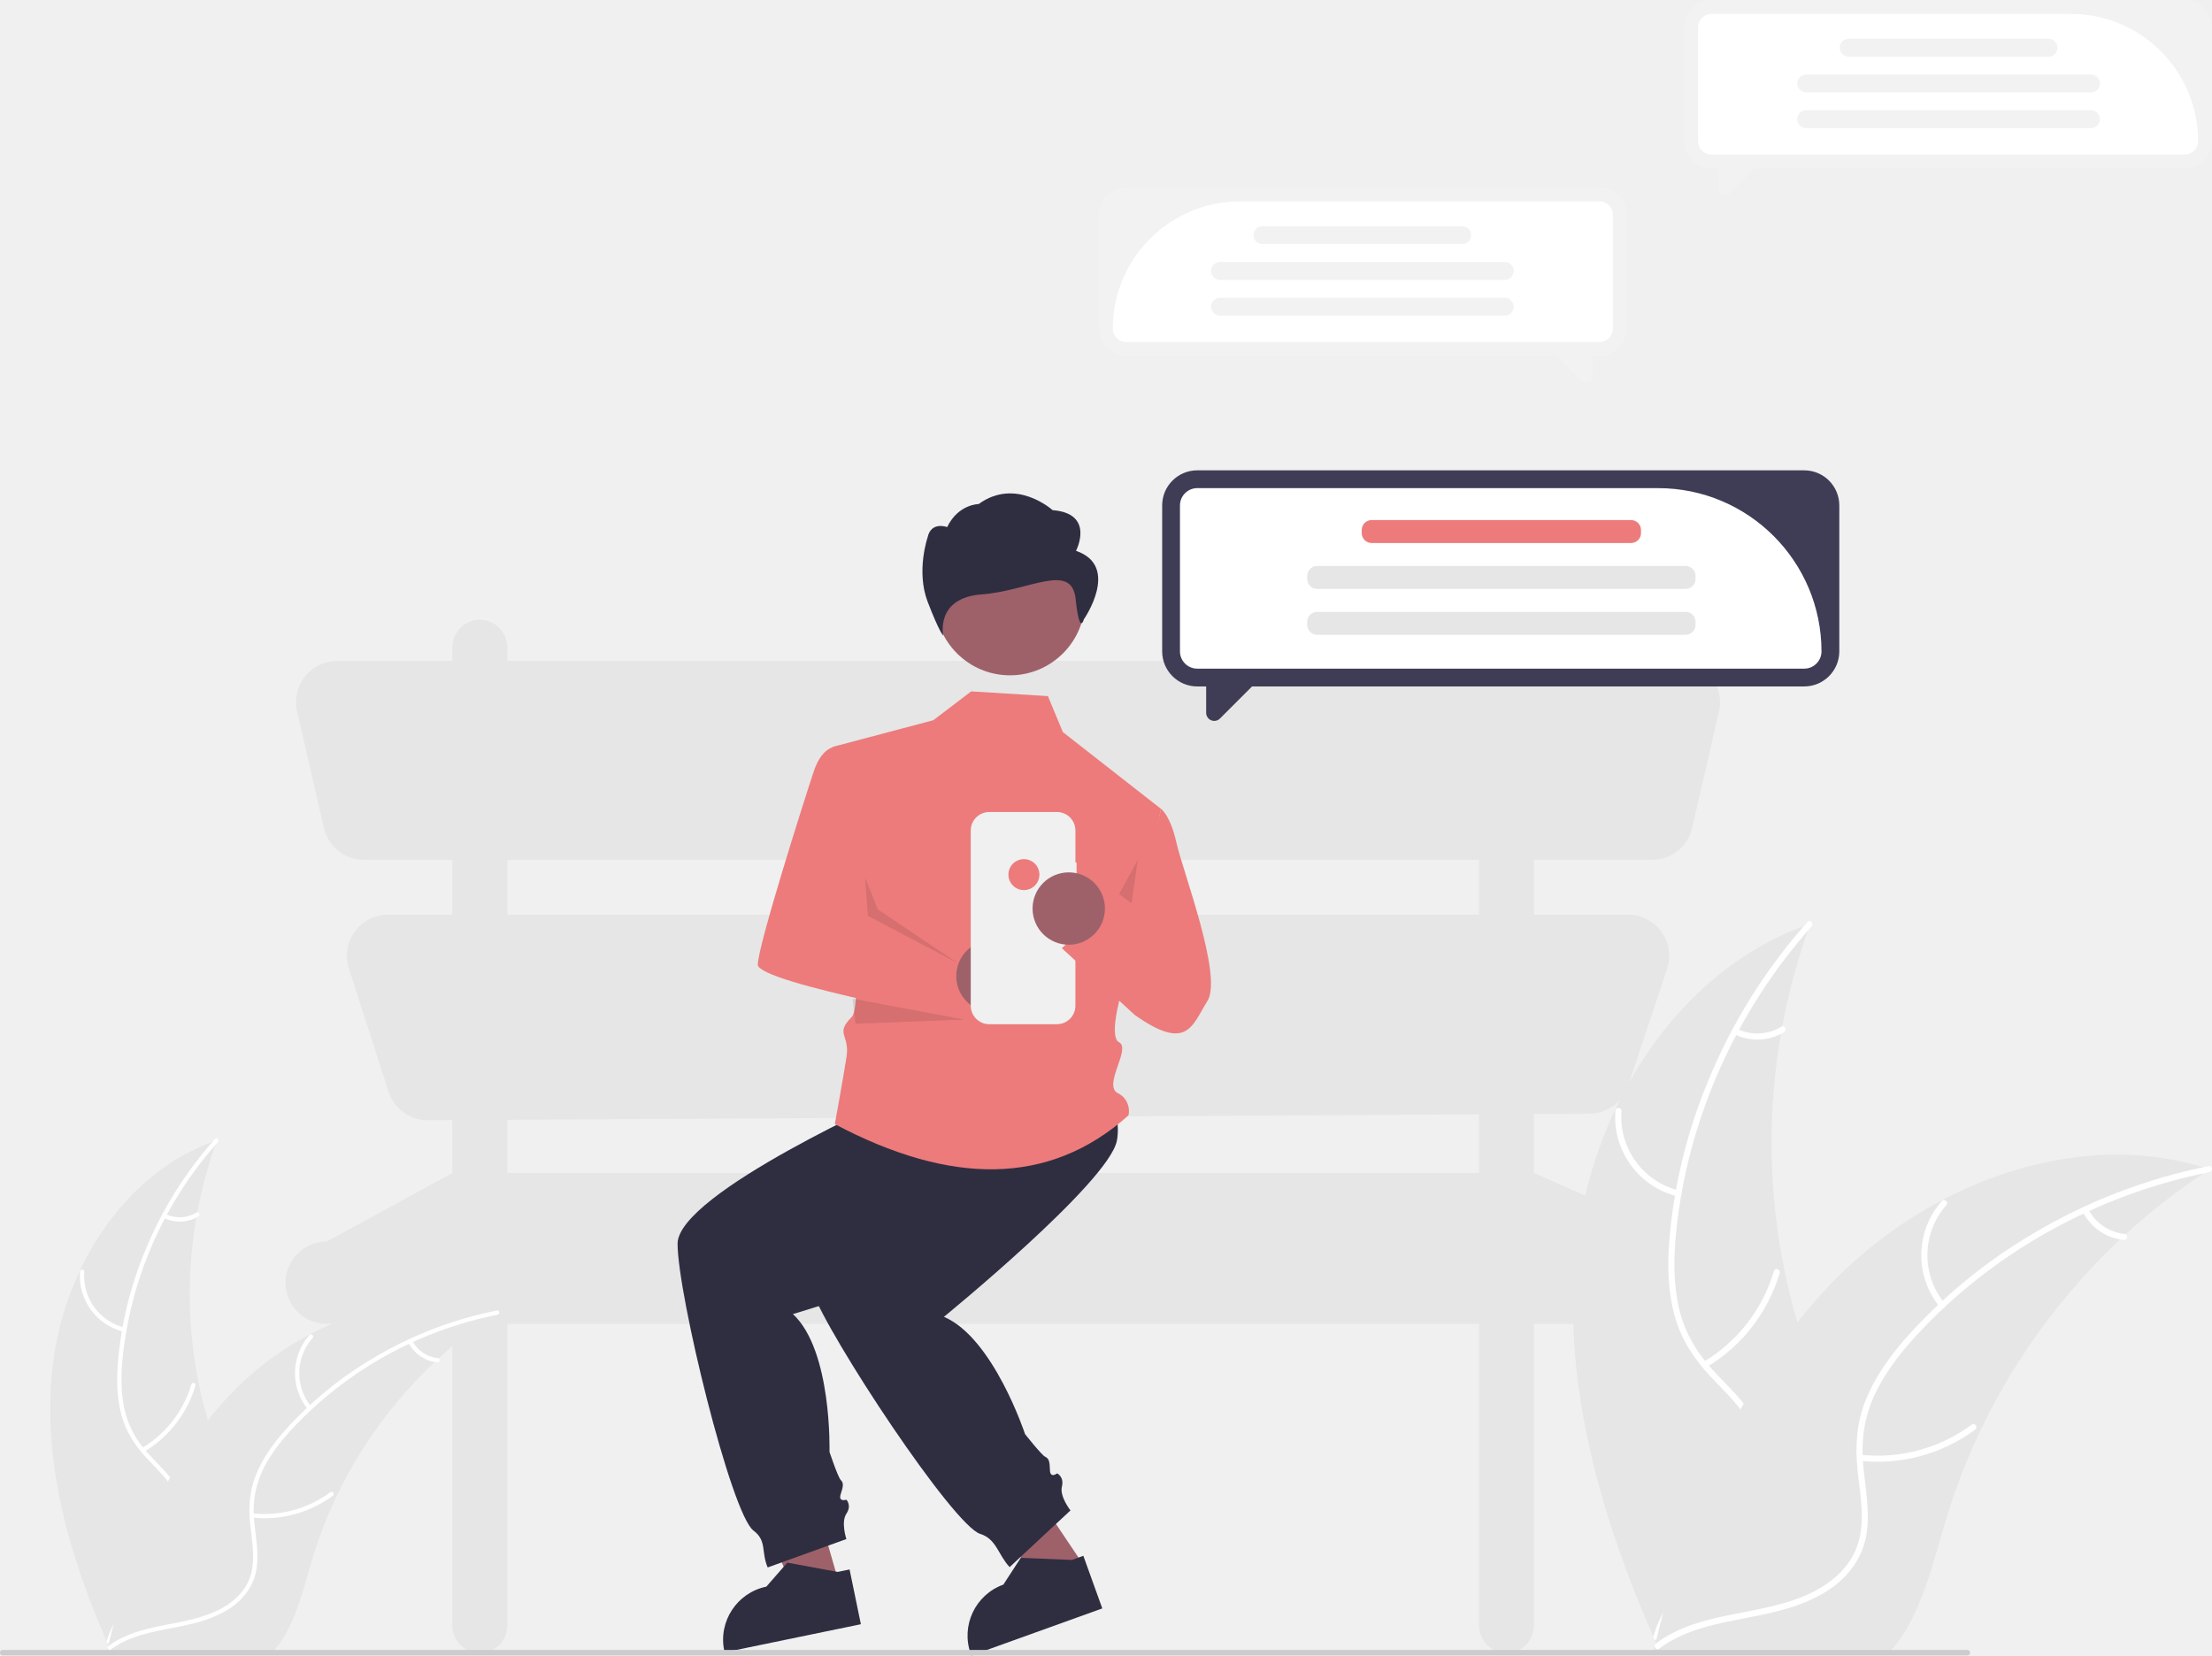
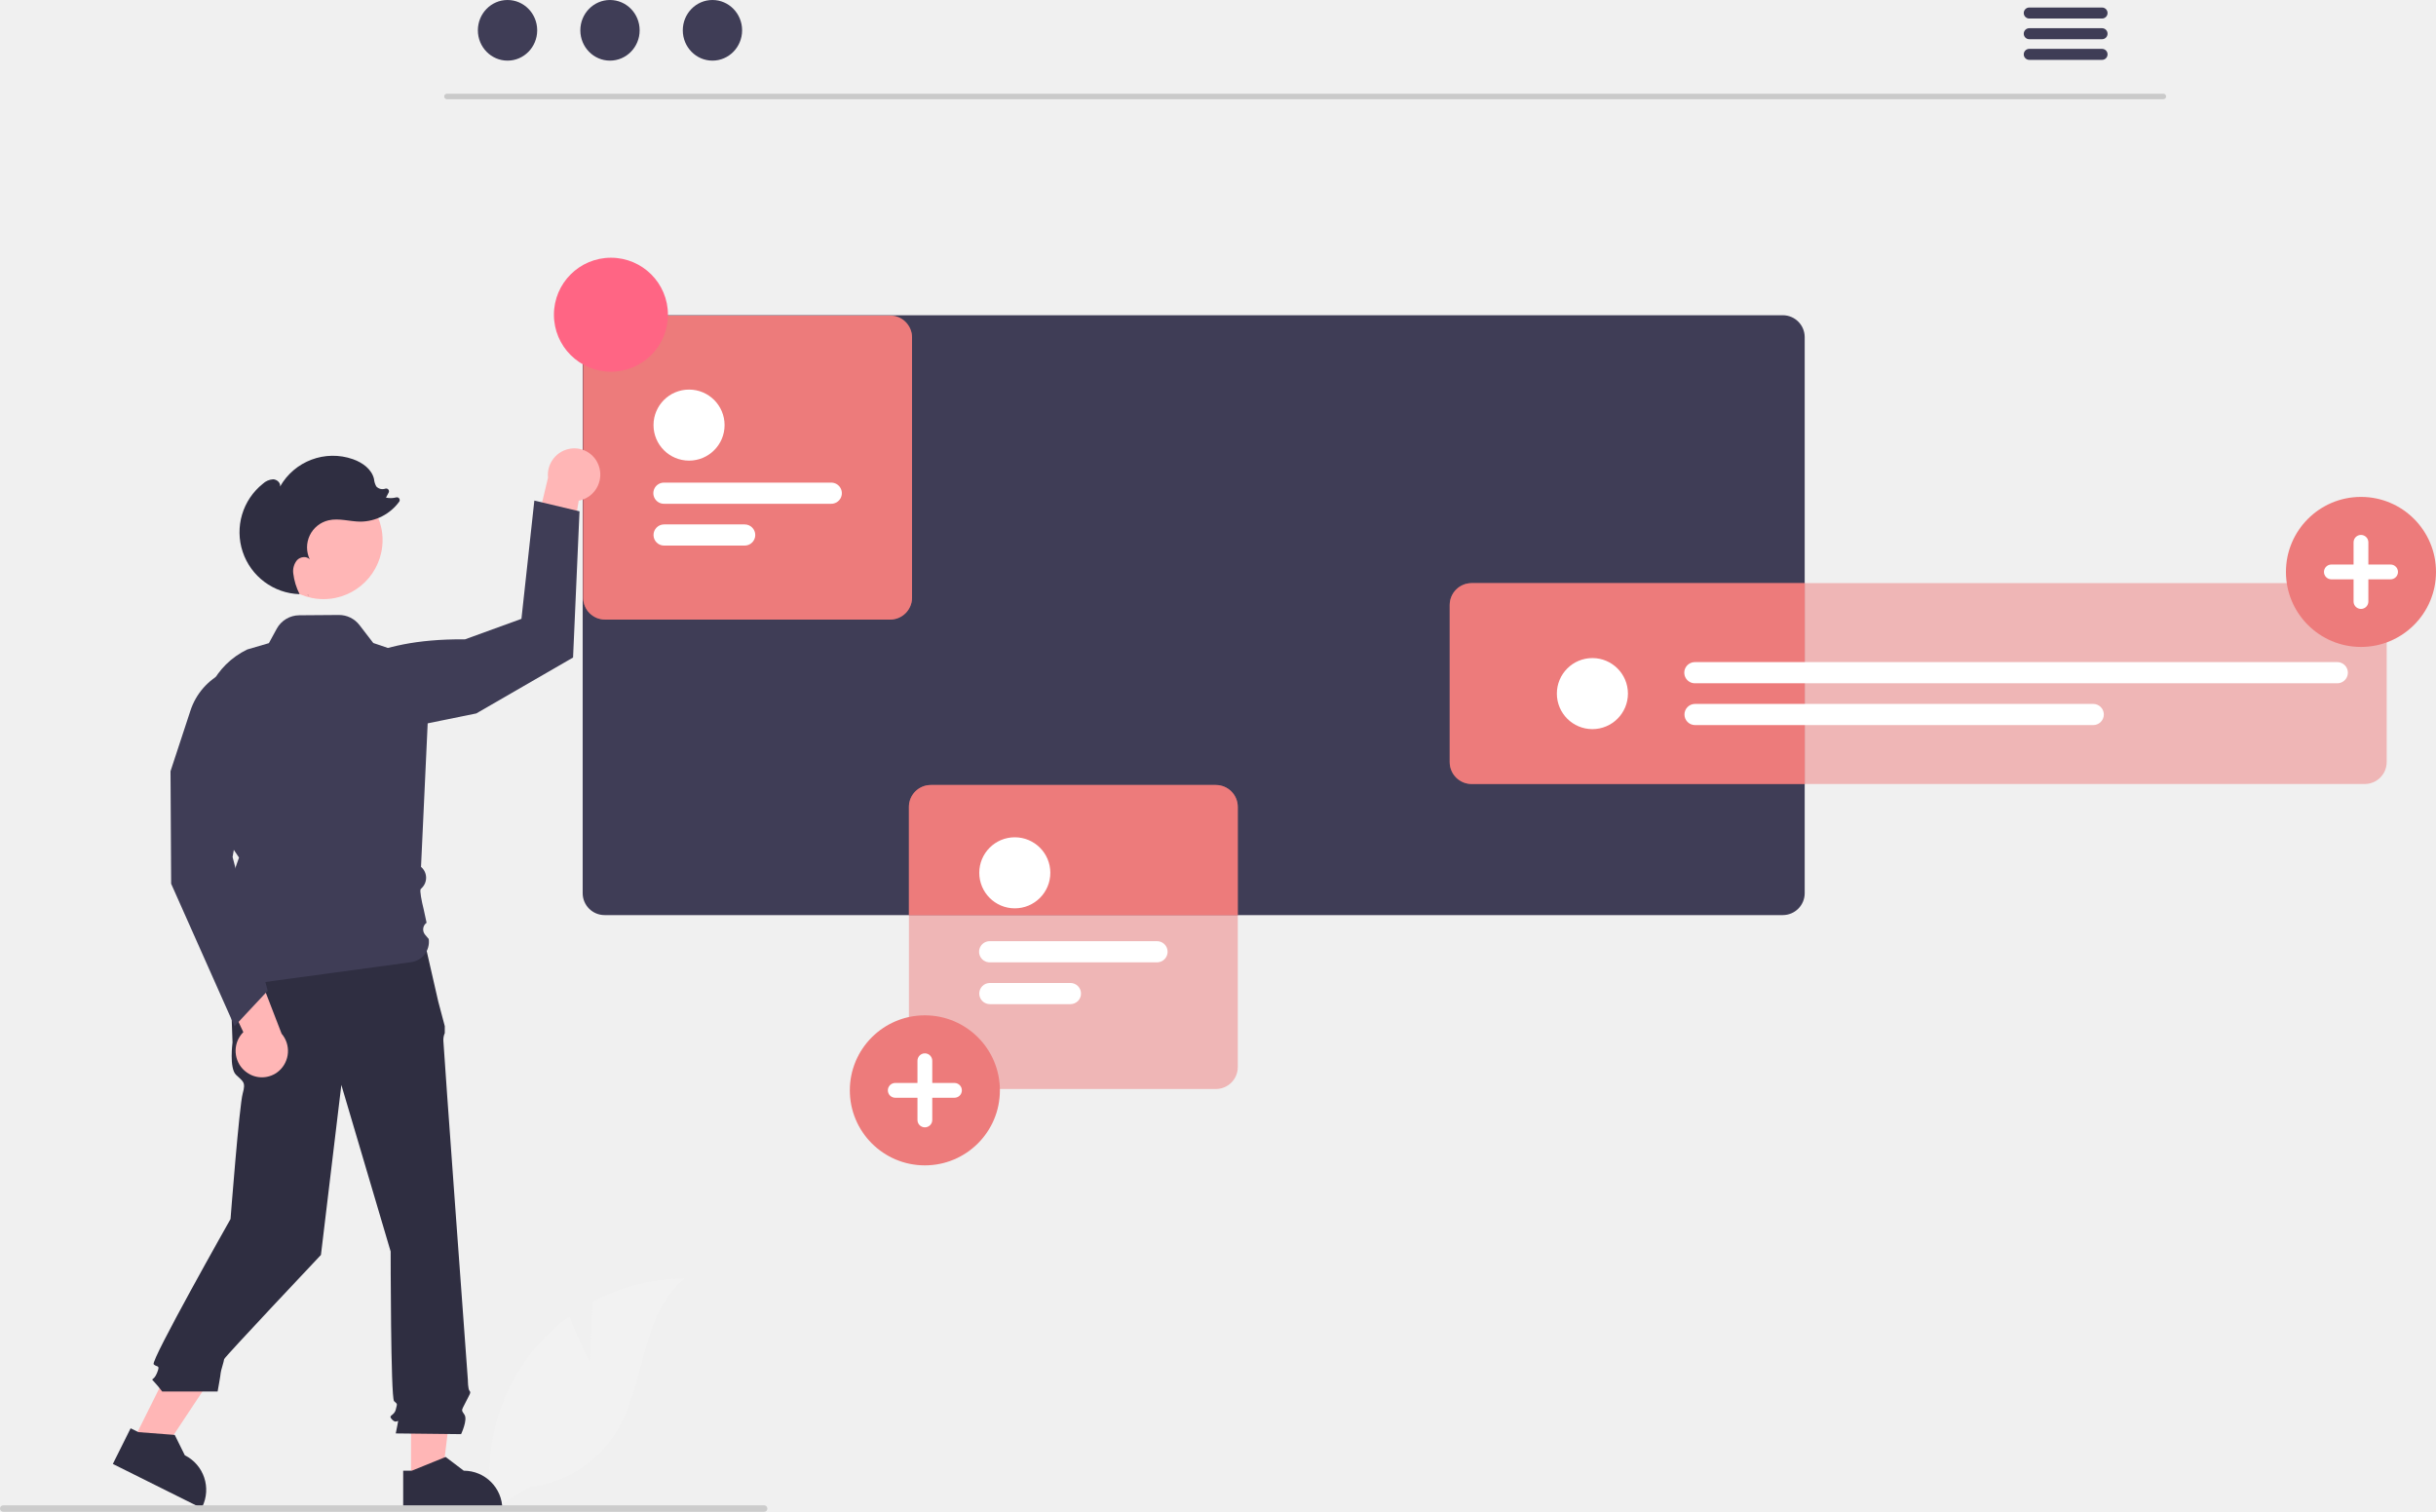
- <svg xmlns="http://www.w3.org/2000/svg" data-name="Layer 1" width="967.425" height="724.21" viewBox="0 0 967.425 724.21">
-   <path d="M855.153,631.018l-68-30V575.227l24.234-.136a18,18,0,0,0,16.975-12.308l17.024-51.073a18,18,0,0,0-17.076-23.692H787.153v-24h51.668A18,18,0,0,0,856.363,450.051l11.724-51a18,18,0,0,0-17.542-22.033H787.153v-6a12,12,0,1,0-24,0v6h-425v-6a12,12,0,0,0-24,0v6H263.76A18,18,0,0,0,246.218,399.051l11.724,51a18,18,0,0,0,17.542,13.967h38.668v24H285.995a18,18,0,0,0-17.133,23.52l17.376,53.926a18,18,0,0,0,17.234,12.479l10.68-.06v23.134l-55,30a18,18,0,0,0-18,18v0a18,18,0,0,0,18,18h55v132a12,12,0,0,0,24,0v-132h425v132a12,12,0,0,0,24,0v-132h68a18,18,0,0,0,18-18v-0A18,18,0,0,0,855.153,631.018Zm-517-167h425v24h-425Zm0,137V577.749l425-2.388v25.657Z" transform="translate(-116.2873 -87.89509)" fill="#e6e6e6" />
-   <path d="M805.983,630.932c7.475-60.11,44.728-119.335,102.054-138.896a279.081,279.081,0,0,0,.014,191.608c8.809,23.828,21.087,49.412,12.802,73.427-5.155,14.943-17.767,26.375-31.865,33.523-14.098,7.148-29.745,10.555-45.195,13.894l-3.041,2.515C816.224,751.619,798.508,691.042,805.983,630.932Z" transform="translate(-116.2873 -87.89509)" fill="#e6e6e6" />
-   <path d="M908.606,493.173c-33.044,37.002-54.481,84.801-59.3,134.25-1.042,10.691-1.169,21.626,1.168,32.164,2.338,10.542,7.429,19.389,14.653,27.327,6.605,7.256,14.201,13.914,18.926,22.65,4.981,9.208,5.172,19.669,1.762,29.45-4.172,11.967-12.395,21.72-20.768,30.979-9.297,10.28-19.116,20.811-23.068,34.44-.479,1.651-3.013.812-2.535-.837,6.875-23.712,29.894-37.181,40.871-58.538,5.122-9.966,7.272-21.535,2.47-32.055-4.199-9.199-12.026-16.071-18.777-23.361-7.088-7.654-12.523-16.052-15.323-26.186-2.864-10.366-3.165-21.33-2.401-32a231.425,231.425,0,0,1,16.902-70.328,242.769,242.769,0,0,1,43.653-69.956c1.141-1.278,2.9.732,1.766,2.002Z" transform="translate(-116.2873 -87.89509)" fill="#fff" />
-   <path d="M850.024,611.267a35.788,35.788,0,0,1-27.242-37.49c.136-1.712,2.803-1.581,2.667.133a33.139,33.139,0,0,0,25.412,34.822c1.671.397.825,2.93-.837,2.535Z" transform="translate(-116.2873 -87.89509)" fill="#fff" />
-   <path d="M861.294,683.675a68.979,68.979,0,0,0,30.803-39.727c.485-1.65,3.019-.811,2.535.837a71.749,71.749,0,0,1-32.138,41.274c-1.48.878-2.673-1.511-1.201-2.384Z" transform="translate(-116.2873 -87.89509)" fill="#fff" />
-   <path d="M876.119,538.018a20.258,20.258,0,0,0,19.198-.975c1.468-.896,2.66,1.494,1.201,2.384a22.701,22.701,0,0,1-21.235,1.125,1.38,1.38,0,0,1-.849-1.686,1.342,1.342,0,0,1,1.686-.849Z" transform="translate(-116.2873 -87.89509)" fill="#fff" />
-   <path d="M1082.776,599.399c-.901.586-1.802,1.172-2.704,1.78a266.786,266.786,0,0,0-34.112,26.632c-.834.744-1.668,1.51-2.479,2.276A281.253,281.253,0,0,0,982.399,713.701a273.131,273.131,0,0,0-14.961,38.709c-5.521,18.318-10.049,38.619-20.977,53.602a46.856,46.856,0,0,1-3.65,4.506H844.056c-.224-.113-.45-.203-.676-.315l-3.943.18c.158-.698.338-1.419.496-2.118.09-.406.202-.811.293-1.217.067-.27.135-.541.18-.789.022-.09.045-.18.067-.248.045-.248.113-.473.158-.698q1.487-6.05,3.064-12.099c0-.023,0-.023.022-.045,8.09-30.71,18.814-61.015,33.797-88.729.451-.834.901-1.69,1.397-2.523a260.629,260.629,0,0,1,23.41-35.509,230.406,230.406,0,0,1,15.344-17.552,191.6,191.6,0,0,1,47.946-35.915c35.42-18.701,76.426-25.866,114.28-14.443C1080.861,598.791,1081.808,599.084,1082.776,599.399Z" transform="translate(-116.2873 -87.89509)" fill="#e6e6e6" />
-   <path d="M1082.554,600.653c-48.662,9.649-94.556,34.907-128.176,71.488-7.269,7.909-13.954,16.564-18.432,26.385-4.48,9.825-5.742,19.954-4.753,30.641.904,9.77,2.961,19.659,1.475,29.479-1.567,10.351-7.713,18.819-16.324,24.575-10.536,7.043-22.974,9.88-35.234,12.231-13.612,2.611-27.793,5.107-39.154,13.61-1.377,1.03-2.895-1.166-1.52-2.195,19.766-14.793,46.254-11.689,67.877-22.132,10.09-4.873,18.772-12.816,21.272-24.107,2.186-9.873.074-20.073-.928-29.957-1.051-10.379-.335-20.357,3.531-30.133,3.954-10.001,10.315-18.936,17.35-26.996a231.426,231.426,0,0,1,55.838-45.977,242.769,242.769,0,0,1,76.973-29.574c1.681-.333,1.875,2.331.205,2.662Z" transform="translate(-116.2873 -87.89509)" fill="#fff" />
-   <path d="M964.679,659.674a35.788,35.788,0,0,1,.82-46.335c1.14-1.285,3.19.425,2.049,1.712a33.139,33.139,0,0,0-.675,43.103c1.095,1.323-1.106,2.836-2.195,1.52Z" transform="translate(-116.2873 -87.89509)" fill="#fff" />
-   <path d="M930.083,724.273a68.979,68.979,0,0,0,48.513-13.174c1.38-1.025,2.899,1.171,1.52,2.195a71.749,71.749,0,0,1-50.51,13.606c-1.711-.19-1.224-2.816.477-2.627Z" transform="translate(-116.2873 -87.89509)" fill="#fff" />
-   <path d="M1029.615,616.9a20.258,20.258,0,0,0,15.915,10.78c1.712.168,1.224,2.794-.477,2.627a22.701,22.701,0,0,1-17.633-11.887,1.38,1.38,0,0,1,.337-1.857,1.342,1.342,0,0,1,1.857.337Z" transform="translate(-116.2873 -87.89509)" fill="#fff" />
-   <path d="M139.469,684.308c5.253-42.244,31.434-83.866,71.722-97.614a196.133,196.133,0,0,0,.01,134.659c6.191,16.746,14.82,34.726,8.997,51.603-3.623,10.501-12.487,18.536-22.394,23.56-9.908,5.024-20.904,7.418-31.763,9.765l-2.137,1.767C146.666,769.125,134.216,726.552,139.469,684.308Z" transform="translate(-116.2873 -87.89509)" fill="#e6e6e6" />
-   <path d="M211.591,587.494a167.641,167.641,0,0,0-41.675,94.348c-.732,7.513-.821,15.199.821,22.604a41.405,41.405,0,0,0,10.298,19.205c4.642,5.1,9.98,9.779,13.301,15.918,3.501,6.471,3.635,13.823,1.239,20.697-2.932,8.41-8.711,15.265-14.596,21.772-6.534,7.225-13.434,14.626-16.212,24.204-.337,1.161-2.118.571-1.782-.588,4.832-16.664,21.009-26.13,28.723-41.14,3.6-7.004,5.111-15.135,1.736-22.528-2.951-6.465-8.452-11.295-13.196-16.417-4.982-5.379-8.801-11.281-10.769-18.403-2.013-7.285-2.224-14.99-1.687-22.489a162.642,162.642,0,0,1,11.878-49.425,170.614,170.614,0,0,1,30.679-49.164c.802-.898,2.038.515,1.241,1.407Z" transform="translate(-116.2873 -87.89509)" fill="#fff" />
-   <path d="M170.421,670.488a25.152,25.152,0,0,1-19.145-26.347c.096-1.203,1.97-1.111,1.874.094a23.29,23.29,0,0,0,17.859,24.472c1.175.279.58,2.059-.588,1.782Z" transform="translate(-116.2873 -87.89509)" fill="#fff" />
-   <path d="M178.341,721.375a48.477,48.477,0,0,0,21.648-27.919c.341-1.159,2.122-.57,1.782.588a50.424,50.424,0,0,1-22.586,29.007c-1.04.617-1.879-1.062-.844-1.676Z" transform="translate(-116.2873 -87.89509)" fill="#fff" />
-   <path d="M188.759,619.01a14.237,14.237,0,0,0,13.492-.685c1.032-.63,1.869,1.05.844,1.676a15.954,15.954,0,0,1-14.924.791.97.97,0,0,1-.597-1.185.943.943,0,0,1,1.185-.597Z" transform="translate(-116.2873 -87.89509)" fill="#fff" />
-   <path d="M333.994,662.148c-.633.412-1.266.823-1.9,1.251A187.492,187.492,0,0,0,308.121,682.115c-.586.523-1.172,1.061-1.742,1.599a197.66,197.66,0,0,0-42.928,58.762,191.951,191.951,0,0,0-10.514,27.204c-3.88,12.874-7.062,27.141-14.742,37.671a32.929,32.929,0,0,1-2.565,3.167H166.226c-.158-.079-.316-.143-.475-.222l-2.771.127c.111-.491.237-.998.349-1.488.063-.285.142-.57.206-.855.047-.19.095-.38.127-.554.015-.063.032-.127.047-.174.032-.174.08-.333.111-.491q1.045-4.252,2.153-8.503c0-.016,0-.016.015-.032,5.685-21.583,13.222-42.88,23.752-62.357.317-.586.633-1.188.982-1.773a183.167,183.167,0,0,1,16.452-24.955,161.925,161.925,0,0,1,10.783-12.335,134.653,134.653,0,0,1,33.696-25.24c24.892-13.143,53.711-18.178,80.314-10.15C332.648,661.72,333.314,661.926,333.994,662.148Z" transform="translate(-116.2873 -87.89509)" fill="#e6e6e6" />
-   <path d="M333.838,663.028a167.641,167.641,0,0,0-90.08,50.24c-5.108,5.558-9.806,11.641-12.954,18.543a41.405,41.405,0,0,0-3.34,21.534c.636,6.866,2.081,13.816,1.036,20.718-1.101,7.274-5.42,13.226-11.472,17.271-7.405,4.949-16.146,6.943-24.762,8.596-9.567,1.835-19.532,3.589-27.516,9.565-.967.724-2.034-.819-1.068-1.542,13.891-10.396,32.506-8.215,47.703-15.554,7.091-3.425,13.193-9.007,14.949-16.942,1.536-6.939.052-14.107-.652-21.053-.739-7.294-.235-14.306,2.481-21.177,2.779-7.029,7.249-13.308,12.193-18.972a162.642,162.642,0,0,1,39.242-32.312,170.614,170.614,0,0,1,54.095-20.784c1.181-.234,1.318,1.638.144,1.871Z" transform="translate(-116.2873 -87.89509)" fill="#fff" />
-   <path d="M250.998,704.507a25.151,25.151,0,0,1,.576-32.563c.801-.903,2.242.299,1.44,1.203a23.29,23.29,0,0,0-.474,30.292c.77.93-.777,1.993-1.542,1.068Z" transform="translate(-116.2873 -87.89509)" fill="#fff" />
-   <path d="M226.684,749.906a48.477,48.477,0,0,0,34.094-9.258c.97-.721,2.037.823,1.068,1.542a50.424,50.424,0,0,1-35.498,9.562c-1.202-.134-.861-1.979.335-1.846Z" transform="translate(-116.2873 -87.89509)" fill="#fff" />
-   <path d="M296.633,674.447a14.237,14.237,0,0,0,11.185,7.576c1.203.118.86,1.964-.335,1.846a15.954,15.954,0,0,1-12.392-8.354.97.97,0,0,1,.237-1.305.943.943,0,0,1,1.305.237Z" transform="translate(-116.2873 -87.89509)" fill="#fff" />
-   <polygon points="369.216 700.309 351.327 705.484 322.851 638.946 349.254 631.307 369.216 700.309" fill="#9e616a" />
-   <path d="M528.286,547.065l-18.456,19.686s-97.202,43.064-97.202,65.211,23.378,118.118,33.221,125.501c5.929,4.471,3.249,9.286,6.19,16.105l34.413-12.414s-2.461-7.382,0-11.074,0-6.152,0-6.152-3.691,1.23-2.461-2.461,1.23-4.922,0-6.152-4.922-12.304-4.922-12.304,1.23-44.294-15.995-60.29c0,0,79.976-23.378,89.819-39.373s12.304-73.824,12.304-73.824Z" transform="translate(-116.2873 -87.89509)" fill="#2f2e41" />
-   <path d="M492.796,798.403,433.185,810.706l-.156-.754a23.692,23.692,0,0,1,18.413-27.991l.001-0,9.183-10.508,22.021,4.068,5.204-1.074Z" transform="translate(-116.2873 -87.89509)" fill="#2f2e41" />
-   <polygon points="434.294 625.577 411.465 640.882 458.827 695.61 474.295 685.239 434.294 625.577" fill="#9e616a" />
-   <path d="M584.681,513.149c-12.194-25.71,24.976,50.314,20.054,73.858-3.843,18.384-75.615,76.919-75.615,76.919,21.626,9.214,35.473,51.306,35.473,51.306s7.224,9.168,8.799,9.909,1.991,1.899,2.084,5.788,3.149,1.482,3.149,1.482,3.149,1.482,2.084,5.788,3.751,10.419,3.751,10.419L557.857,773.421c-5.077-5.419-5.757-12.322-12.85-14.52-11.762-3.611-66.269-85.989-73.772-106.826s69.363-94.284,69.363-94.284l6.528-36.351Z" transform="translate(-116.2873 -87.89509)" fill="#2f2e41" />
-   <path d="M598.38,791.488l-57.269,20.617-.261-.724A23.692,23.692,0,0,1,555.115,781.065l.001-.001,7.603-11.703,22.375.91,4.999-1.8Z" transform="translate(-116.2873 -87.89509)" fill="#2f2e41" />
-   <path d="M541.039,390.335l-16.578,12.623L480.424,414.621s15.779,110.742,8.332,118.19-.731,7.647-2.227,17.322-5.134,29.506-5.134,29.506c50.27,26.61,93.607,27.324,128.419-3.814a8.671,8.671,0,0,0-4.731-9.787c-6.479-3.438,5.973-19.483.678-22.166s2.152-25.956,2.152-25.956l16.14-76.195-42.928-33.587-6.529-15.73Z" transform="translate(-116.2873 -87.89509)" fill="#ed7b7b" />
-   <circle cx="445.436" cy="395.663" r="5.736" fill="#f2f2f2" />
-   <circle cx="441.722" cy="262.623" r="32.791" fill="#9e616a" />
-   <polygon points="489.473 391.088 494.893 395.153 497.603 376.183 489.473 391.088" opacity="0.1" style="isolation:isolate" />
-   <path d="M483.021,414.513s-6.775-1.355-10.84,10.84-24.47,76.412-24.47,84.542S546.034,535.749,546.034,535.749l-9.658-33.882-44.663-13.972Z" transform="translate(-116.2873 -87.89509)" fill="#ed7b7b" />
-   <circle cx="434.052" cy="427.005" r="15.826" fill="#9e616a" />
-   <polygon points="378.335 383.874 379.574 400.658 418.888 421.292 383.921 397.838 378.335 383.874" opacity="0.1" style="isolation:isolate" />
-   <path d="M587.132,465.162h-.51V451.19a8.086,8.086,0,0,0-8.086-8.086H548.935a8.086,8.086,0,0,0-8.086,8.086v76.648a8.086,8.086,0,0,0,8.086,8.086h29.6a8.086,8.086,0,0,0,8.086-8.086V475.107h.51Z" transform="translate(-116.2873 -87.89509)" fill="#f0f0f0" />
-   <path d="M624.053,441.721s4.065,2.71,6.775,14.905,20.325,58.265,13.55,69.104-8.775,22.409-31.81,6.149L580.693,502.695l23.035-21.68,9.485,6.775Z" transform="translate(-116.2873 -87.89509)" fill="#ed7b7b" />
-   <circle cx="447.81" cy="382.596" r="6.775" fill="#ed7b7b" />
-   <circle cx="467.422" cy="397.439" r="15.826" fill="#9e616a" />
-   <polygon points="372.872 436.86 421.701 446.002 374.16 447.827 372.872 436.86" opacity="0.1" style="isolation:isolate" />
-   <path id="ac86dcea-12c8-45fb-8feb-523bbd8ea0ee-1375" data-name="bf427902-b9bf-4946-b5d7-5c1c7e04535e" d="M586.881,328.856s8.538-16.321-10.245-17.805c0,0-16.013-14.526-32.334-2.655,0,0-8.903,0-13.771,10.074,0,0-7.002-2.655-8.541,4.451,0,0-5.123,14.838,0,28.192s6.825,14.838,6.825,14.838-3.595-16.571,16.898-18.055,39.292-14.321,41,2,3.585,8.948,3.585,8.948S606.518,335.533,586.881,328.856Z" transform="translate(-116.2873 -87.89509)" fill="#2f2e41" />
-   <path d="M905.368,293.641H639.908a15.345,15.345,0,0,0-15.345,15.345V372.83a15.345,15.345,0,0,0,15.345,15.345h3.896v11.534a3.539,3.539,0,0,0,6.041,2.502L663.882,388.175h241.485a15.345,15.345,0,0,0,15.345-15.345V308.986A15.345,15.345,0,0,0,905.368,293.641Z" transform="translate(-116.2873 -87.89509)" fill="#3f3d56" />
-   <path d="M905.368,380.388H639.908a7.566,7.566,0,0,1-7.558-7.558V308.986a7.566,7.566,0,0,1,7.558-7.558H841.525a71.482,71.482,0,0,1,71.401,71.402A7.566,7.566,0,0,1,905.368,380.388Z" transform="translate(-116.2873 -87.89509)" fill="#fff" />
-   <rect x="595.559" y="227.497" width="122.141" height="10.039" rx="4.339" fill="#ed7b7b" />
-   <rect x="571.716" y="247.575" width="169.826" height="10.039" rx="4.339" fill="#e6e6e6" />
-   <rect x="571.716" y="267.653" width="169.826" height="10.039" rx="4.339" fill="#e6e6e6" />
-   <path d="M1071.752,87.895H864.836a11.961,11.961,0,0,0-11.961,11.961v49.764a11.961,11.961,0,0,0,11.961,11.961h3.037v8.991a2.758,2.758,0,0,0,4.709,1.95l10.941-10.941h188.229a11.961,11.961,0,0,0,11.961-11.961V99.856A11.961,11.961,0,0,0,1071.752,87.895Z" transform="translate(-116.2873 -87.89509)" fill="#f2f2f2" />
-   <path d="M1071.752,155.511H864.836a5.898,5.898,0,0,1-5.891-5.891V99.856a5.898,5.898,0,0,1,5.891-5.891h157.153a55.718,55.718,0,0,1,55.654,55.655A5.898,5.898,0,0,1,1071.752,155.511Z" transform="translate(-116.2873 -87.89509)" fill="#fff" />
-   <rect x="804.622" y="16.954" width="95.204" height="7.825" rx="3.912" fill="#f2f2f2" />
-   <rect x="786.038" y="32.604" width="132.373" height="7.825" rx="3.912" fill="#f2f2f2" />
-   <rect x="786.038" y="48.254" width="132.373" height="7.825" rx="3.912" fill="#f2f2f2" />
-   <path d="M608.87,169.895H815.786a11.961,11.961,0,0,1,11.961,11.961v49.764a11.961,11.961,0,0,1-11.961,11.961h-3.037v8.991a2.758,2.758,0,0,1-4.709,1.95l-10.941-10.941H608.87a11.961,11.961,0,0,1-11.961-11.961V181.856A11.961,11.961,0,0,1,608.87,169.895Z" transform="translate(-116.2873 -87.89509)" fill="#f2f2f2" />
-   <path d="M602.979,231.62a55.718,55.718,0,0,1,55.654-55.655H815.786a5.898,5.898,0,0,1,5.891,5.891v49.764a5.898,5.898,0,0,1-5.891,5.891H608.87A5.898,5.898,0,0,1,602.979,231.62Z" transform="translate(-116.2873 -87.89509)" fill="#fff" />
-   <rect x="664.509" y="186.849" width="95.204" height="7.825" rx="3.912" transform="translate(1307.934 293.6284) rotate(-180)" fill="#f2f2f2" />
-   <rect x="645.924" y="202.499" width="132.373" height="7.825" rx="3.912" transform="translate(1307.934 324.9284) rotate(-180)" fill="#f2f2f2" />
-   <rect x="645.924" y="218.149" width="132.373" height="7.825" rx="3.912" transform="translate(1307.934 356.2283) rotate(-180)" fill="#f2f2f2" />
-   <path d="M976.772,812.032H117.478a1.191,1.191,0,1,1,0-2.381H976.772a1.191,1.191,0,0,1,0,2.381Z" transform="translate(-116.2873 -87.89509)" fill="#ccc" />
+ <svg xmlns="http://www.w3.org/2000/svg" data-name="Layer 1" width="897.318" height="556.975" viewBox="0 0 897.318 556.975">
+   <path d="M368.68,673.559l.998-22.434a72.456,72.456,0,0,1,33.796-8.555c-16.231,13.27-14.203,38.851-25.208,56.697a43.582,43.582,0,0,1-31.959,20.14l-13.583,8.316A73.03,73.03,0,0,1,348.116,668.544a70.542,70.542,0,0,1,12.964-12.046C364.334,665.076,368.68,673.559,368.68,673.559Z" transform="translate(-151.3408 -171.5124)" fill="#f2f2f2" />
+   <path d="M948.262,208.065H315.939a1.016,1.016,0,0,1,0-2.031H948.262a1.016,1.016,0,0,1,0,2.031Z" transform="translate(-151.3408 -171.5124)" fill="#cacaca" />
+   <ellipse cx="186.953" cy="11.169" rx="10.925" ry="11.169" fill="#3f3d56" />
+   <ellipse cx="224.695" cy="11.169" rx="10.925" ry="11.169" fill="#3f3d56" />
+   <ellipse cx="262.437" cy="11.169" rx="10.925" ry="11.169" fill="#3f3d56" />
+   <path d="M925.645,174.281h-26.81a2.03,2.03,0,0,0,0,4.06h26.81a2.03,2.03,0,0,0,0-4.06Z" transform="translate(-151.3408 -171.5124)" fill="#3f3d56" />
+   <path d="M925.645,181.901h-26.81a2.03,2.03,0,0,0,0,4.06h26.81a2.03,2.03,0,0,0,0-4.06Z" transform="translate(-151.3408 -171.5124)" fill="#3f3d56" />
+   <path d="M925.645,189.511h-26.81a2.03,2.03,0,0,0,0,4.06h26.81a2.03,2.03,0,0,0,0-4.06Z" transform="translate(-151.3408 -171.5124)" fill="#3f3d56" />
+   <path d="M808.054,287.654h-434.01a8.07,8.07,0,0,0-8.07,8.06v204.87a8.079,8.079,0,0,0,8.07,8.07h434.01a8.077,8.077,0,0,0,8.06-8.07v-204.87A8.068,8.068,0,0,0,808.054,287.654Z" transform="translate(-151.3408 -171.5124)" fill="#3f3d56" />
+   <path d="M693.414,386.354a8.068,8.068,0,0,0-8.06,8.06v57.87a8.077,8.077,0,0,0,8.06,8.07H816.114v-74Z" transform="translate(-151.3408 -171.5124)" fill="#ed7b7b" />
+   <path d="M1022.429,460.35H693.418a8.076,8.076,0,0,1-8.066-8.066V394.416a8.075,8.075,0,0,1,8.066-8.066h329.01a8.075,8.075,0,0,1,8.066,8.066v57.868A8.076,8.076,0,0,1,1022.429,460.35Z" transform="translate(-151.3408 -171.5124)" fill="#ed7b7b" opacity="0.5" />
+   <circle cx="586.571" cy="255.537" r="13.089" fill="#fff" />
+   <path d="M1012.235,423.246H775.72a3.898,3.898,0,1,1,0-7.795h236.514a3.898,3.898,0,1,1,0,7.795Z" transform="translate(-151.3408 -171.5124)" fill="#fff" />
+   <path d="M922.404,438.648H775.72a3.898,3.898,0,1,1,0-7.796H922.404a3.898,3.898,0,0,1,0,7.796Z" transform="translate(-151.3408 -171.5124)" fill="#fff" />
+   <polygon points="151.406 545.537 162.734 545.536 168.123 501.843 151.404 501.843 151.406 545.537" fill="#ffb6b6" />
+   <path d="M299.858,713.351l3.188-0,12.448-5.062,6.672,5.062h.001a14.218,14.218,0,0,1,14.217,14.217v.462l-36.526.001Z" transform="translate(-151.3408 -171.5124)" fill="#2f2e41" />
+   <polygon points="49.051 530.809 59.19 535.862 83.504 499.161 68.541 491.703 49.051 530.809" fill="#ffb6b6" />
+   <path d="M199.456,697.722l2.854,1.422,13.399,1.022,3.713,7.506.001 0a14.218,14.218,0,0,1,6.382,19.066l-.206.413L192.908,710.86Z" transform="translate(-151.3408 -171.5124)" fill="#2f2e41" />
+   <path d="M307.766,518.609l-72.026,1.879,1.253,35.074s-1.253,9.395,1.253,11.9,3.758,2.505,2.505,6.889-4.491,46.274-4.491,46.274-29.562,52.27-28.309,53.522,2.505,0,1.253,3.132-2.505,1.879-1.253,3.132a46.128,46.128,0,0,1,3.132,3.758h20.416s1.142-6.263,1.142-6.889,1.253-4.384,1.253-5.011,35.669-38.417,35.669-38.417l7.516-62.631,18.163,61.379s0,53.863,1.253,55.116,1.253.626.626,3.132-3.132,1.879-1.253,3.758,2.505-1.253,1.879,1.879l-.626,3.132,24.062.269s2.505-5.279,1.253-7.158-1.177-1.366.351-4.441,2.155-3.701,1.528-4.327-.626-3.958-.626-3.958-9.031-123.184-9.031-125.063a6.247,6.247,0,0,1,.52-2.818V549.567l-2.399-9.037Z" transform="translate(-151.3408 -171.5124)" fill="#2f2e41" />
+   <path d="M1021.021,409.86a27.638,27.638,0,1,1,27.638-27.638A27.638,27.638,0,0,1,1021.021,409.86Z" transform="translate(-151.3408 -171.5124)" fill="#ed7b7b" />
+   <path d="M1031.926,379.496h-8.179v-8.179a2.726,2.726,0,0,0-5.453,0v8.179h-8.179a2.726,2.726,0,1,0,0,5.453h8.179v8.179a2.726,2.726,0,0,0,5.453,0v-8.179h8.179a2.726,2.726,0,1,0,0-5.453Z" transform="translate(-151.3408 -171.5124)" fill="#fff" />
+   <path d="M599.224,460.724h-105.01a8.079,8.079,0,0,0-8.07,8.07v39.86h121.14v-39.86A8.077,8.077,0,0,0,599.224,460.724Z" transform="translate(-151.3408 -171.5124)" fill="#ed7b7b" />
+   <path d="M599.221,572.724H494.21a8.076,8.076,0,0,1-8.066-8.066V468.79a8.075,8.075,0,0,1,8.066-8.066H599.221a8.075,8.075,0,0,1,8.066,8.066v95.868A8.076,8.076,0,0,1,599.221,572.724Z" transform="translate(-151.3408 -171.5124)" fill="#ed7b7b" opacity="0.5" />
+   <circle cx="373.808" cy="321.563" r="13.089" fill="#fff" />
+   <path d="M577.472,526.06h-61.514a3.898,3.898,0,1,1,0-7.795h61.514a3.898,3.898,0,1,1,0,7.795Z" transform="translate(-151.3408 -171.5124)" fill="#fff" />
+   <path d="M545.641,541.462H515.958a3.898,3.898,0,0,1,0-7.796h29.684a3.898,3.898,0,0,1,0,7.796Z" transform="translate(-151.3408 -171.5124)" fill="#fff" />
+   <path d="M492.021,600.86a27.638,27.638,0,1,1,27.638-27.638A27.638,27.638,0,0,1,492.021,600.86Z" transform="translate(-151.3408 -171.5124)" fill="#ed7b7b" />
+   <path d="M502.926,570.496h-8.179v-8.179a2.726,2.726,0,1,0-5.453,0v8.179h-8.179a2.726,2.726,0,1,0,0,5.453h8.179v8.179a2.726,2.726,0,1,0,5.453,0v-8.179h8.179a2.726,2.726,0,1,0,0-5.453Z" transform="translate(-151.3408 -171.5124)" fill="#fff" />
+   <path d="M479.228,399.779H374.218a8.076,8.076,0,0,1-8.066-8.066V295.845a8.075,8.075,0,0,1,8.066-8.066H479.228a8.075,8.075,0,0,1,8.066,8.066v95.868A8.076,8.076,0,0,1,479.228,399.779Z" transform="translate(-151.3408 -171.5124)" fill="#ed7b7b" />
+   <circle cx="253.816" cy="156.618" r="13.089" fill="#ed7b7b" />
+   <path d="M457.48,357.115h-61.514a3.898,3.898,0,1,1,0-7.795h61.514a3.898,3.898,0,1,1,0,7.795Z" transform="translate(-151.3408 -171.5124)" fill="#ed7b7b" />
+   <path d="M425.649,372.517H395.966a3.898,3.898,0,1,1,0-7.796h29.684a3.898,3.898,0,1,1,0,7.796Z" transform="translate(-151.3408 -171.5124)" fill="#ed7b7b" />
+   <path d="M479.228,399.779H374.218a8.076,8.076,0,0,1-8.066-8.066V295.845a8.075,8.075,0,0,1,8.066-8.066H479.228a8.075,8.075,0,0,1,8.066,8.066v95.868A8.076,8.076,0,0,1,479.228,399.779Z" transform="translate(-151.3408 -171.5124)" fill="#ed7b7b" opacity="0.5" />
+   <circle cx="253.816" cy="156.618" r="13.089" fill="#fff" />
+   <path d="M457.48,357.115h-61.514a3.898,3.898,0,1,1,0-7.795h61.514a3.898,3.898,0,1,1,0,7.795Z" transform="translate(-151.3408 -171.5124)" fill="#fff" />
+   <path d="M425.649,372.517H395.966a3.898,3.898,0,1,1,0-7.796h29.684a3.898,3.898,0,1,1,0,7.796Z" transform="translate(-151.3408 -171.5124)" fill="#fff" />
+   <circle cx="225.043" cy="115.951" r="21" fill="#ff6584" />
+   <path d="M434.011,727.298a1.186,1.186,0,0,1-1.19,1.19h-280.29a1.19,1.19,0,0,1,0-2.38h280.29A1.187,1.187,0,0,1,434.011,727.298Z" transform="translate(-151.3408 -171.5124)" fill="#ccc" />
+   <path d="M371.896,343.088a9.771,9.771,0,0,1-5.759,12.435,9.6,9.6,0,0,1-1.635.451l-5.546,33.959-13.01-12.013,7.261-30.407a9.806,9.806,0,0,1,8.59-10.759,9.547,9.547,0,0,1,10.099,6.333Z" transform="translate(-151.3408 -171.5124)" fill="#ffb6b6" />
+   <path d="M275.881,420.037s10.097-13.341,46.739-12.976l20.798-7.556,4.753-43.57,16.636,3.961-2.377,53.868-35.648,20.597-46.739,9.506Z" transform="translate(-151.3408 -171.5124)" fill="#3f3d56" />
+   <circle id="a9729a65-ee7a-4a83-8b52-5849077a5ed0" data-name="ab6171fa-7d69-4734-b81c-8dff60f9761b" cx="119.175" cy="198.983" r="21.747" fill="#ffb6b6" />
+   <path d="M233.708,535.39a.417.417,0,0,1-.114-.015c-.402-.112-.719-.2.73-12.729l1.564-9.903L234.361,503.997l-2.568-2.568,4.127-4.127,3.463-9.838-5.993-8.88-6.876-36.316a28.972,28.972,0,0,1,15.911-31.478l7.958-2.325,2.895-5.31a9.52,9.52,0,0,1,8.287-4.962l14.573-.109a9.52,9.52,0,0,1,7.617,3.715l5.084,6.609,21.083,7.162-3.496,75.321,0,0a5.233,5.233,0,0,1,.359,7.695c-.219.221-.393.401-.501.52-.355.505.311,4.275,1.135,7.475l1.056,4.901h0a3.013,3.013,0,0,0-.548,4.398l1.346,1.591v0a7.599,7.599,0,0,1-6.507,8.535C283.5,528.628,233.809,535.39,233.708,535.39Z" transform="translate(-151.3408 -171.5124)" fill="#3f3d56" />
+   <path d="M264.953,391.178q-.139-.307-.278-.616c.036.001.071.006.106.007Z" transform="translate(-151.3408 -171.5124)" fill="#2f2e41" />
+   <path d="M248.164,349.737a6.053,6.053,0,0,1,3.792-1.639c1.406.045,2.832,1.315,2.541,2.692a22.348,22.348,0,0,1,26.895-10.085c3.495,1.233,6.923,3.7,7.726,7.318a6.591,6.591,0,0,0,.83,2.702,3.084,3.084,0,0,0,3.282.832l.035-.01a1.028,1.028,0,0,1,1.242,1.451l-.989,1.844a7.925,7.925,0,0,0,3.776-.08,1.027,1.027,0,0,1,1.09,1.598,17.895,17.895,0,0,1-14.269,7.334c-3.951-.024-7.944-1.386-11.789-.477a10.24,10.24,0,0,0-6.888,14.376c-1.181-1.292-3.465-.986-4.674.281a6.41,6.41,0,0,0-1.399,4.905,22.757,22.757,0,0,0,2.336,7.639,22.836,22.836,0,0,1-13.537-40.678Z" transform="translate(-151.3408 -171.5124)" fill="#2f2e41" />
+   <path d="M242.18,566.581a9.771,9.771,0,0,1-2.302-13.509,9.6,9.6,0,0,1,1.092-1.298l-14.675-31.123,17.527,2.525,11.249,29.168a9.806,9.806,0,0,1-.98,13.733,9.547,9.547,0,0,1-11.91.505Z" transform="translate(-151.3408 -171.5124)" fill="#ffb6b6" />
+   <path d="M237.736,549.587,214.384,497.103l-.234-41.452,7.361-22.39a23.925,23.925,0,0,1,30.827-15.04l.162.058.068.158c.272.635,6.446,15.906-11.867,47.322l-3.686,21.496,12.932,49.274Z" transform="translate(-151.3408 -171.5124)" fill="#3f3d56" />
</svg>
